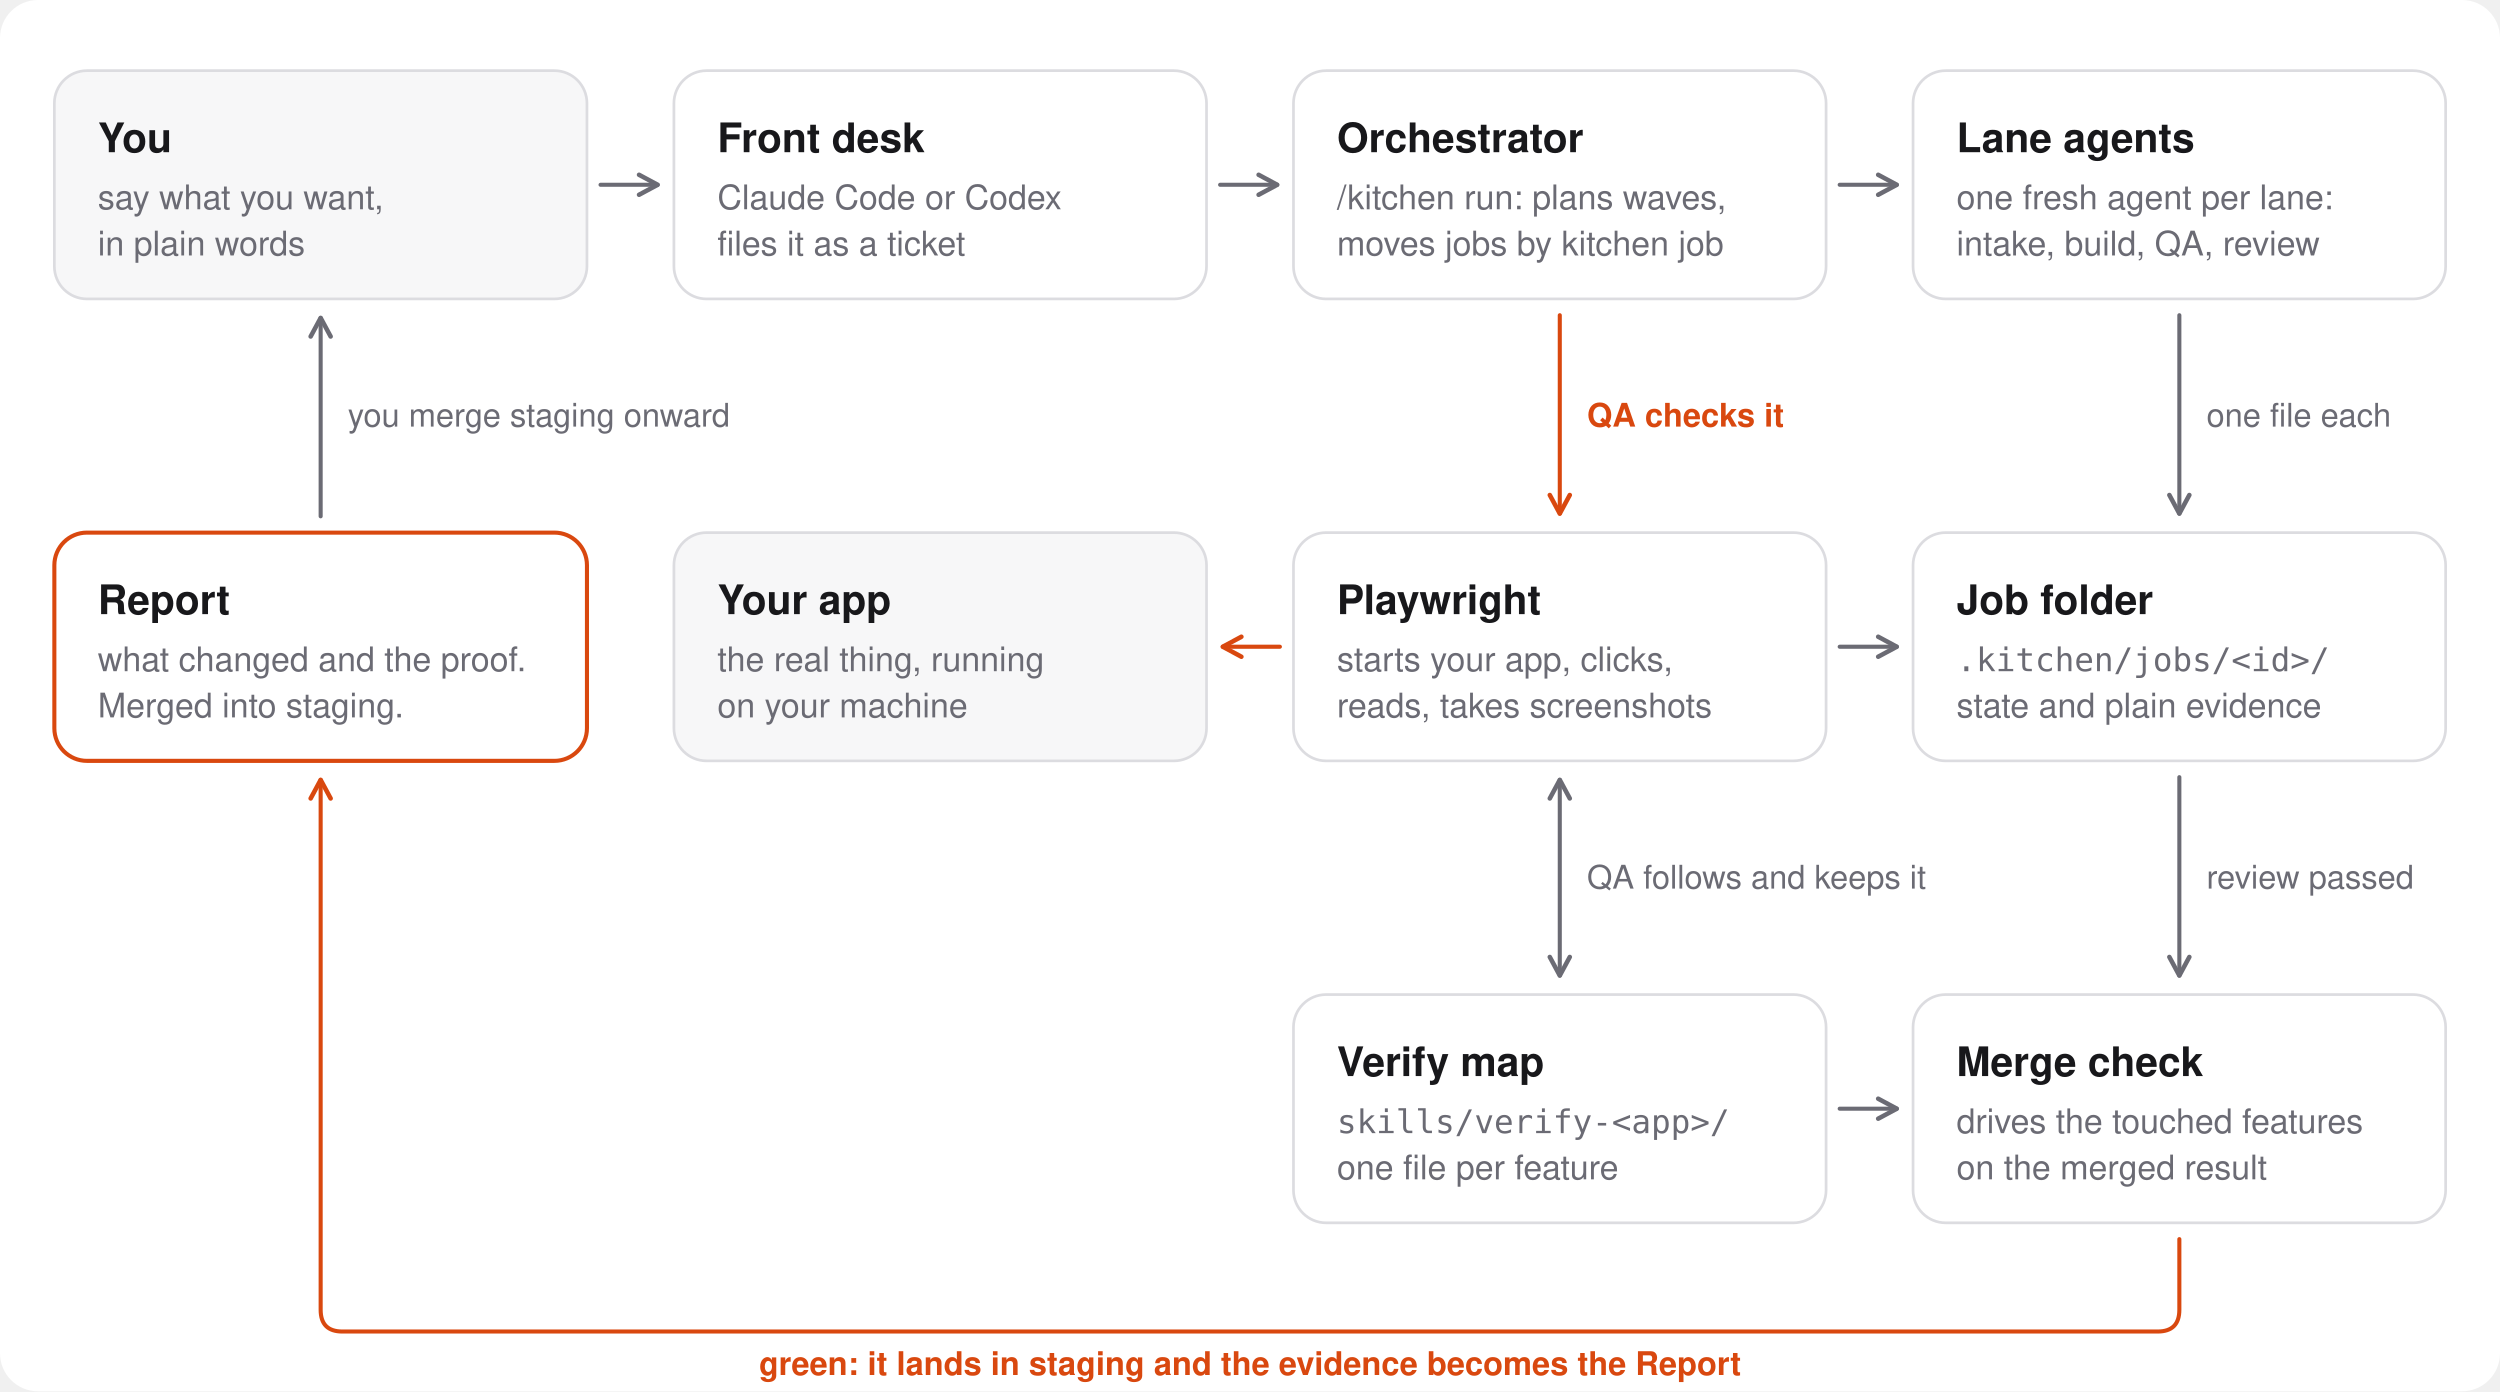
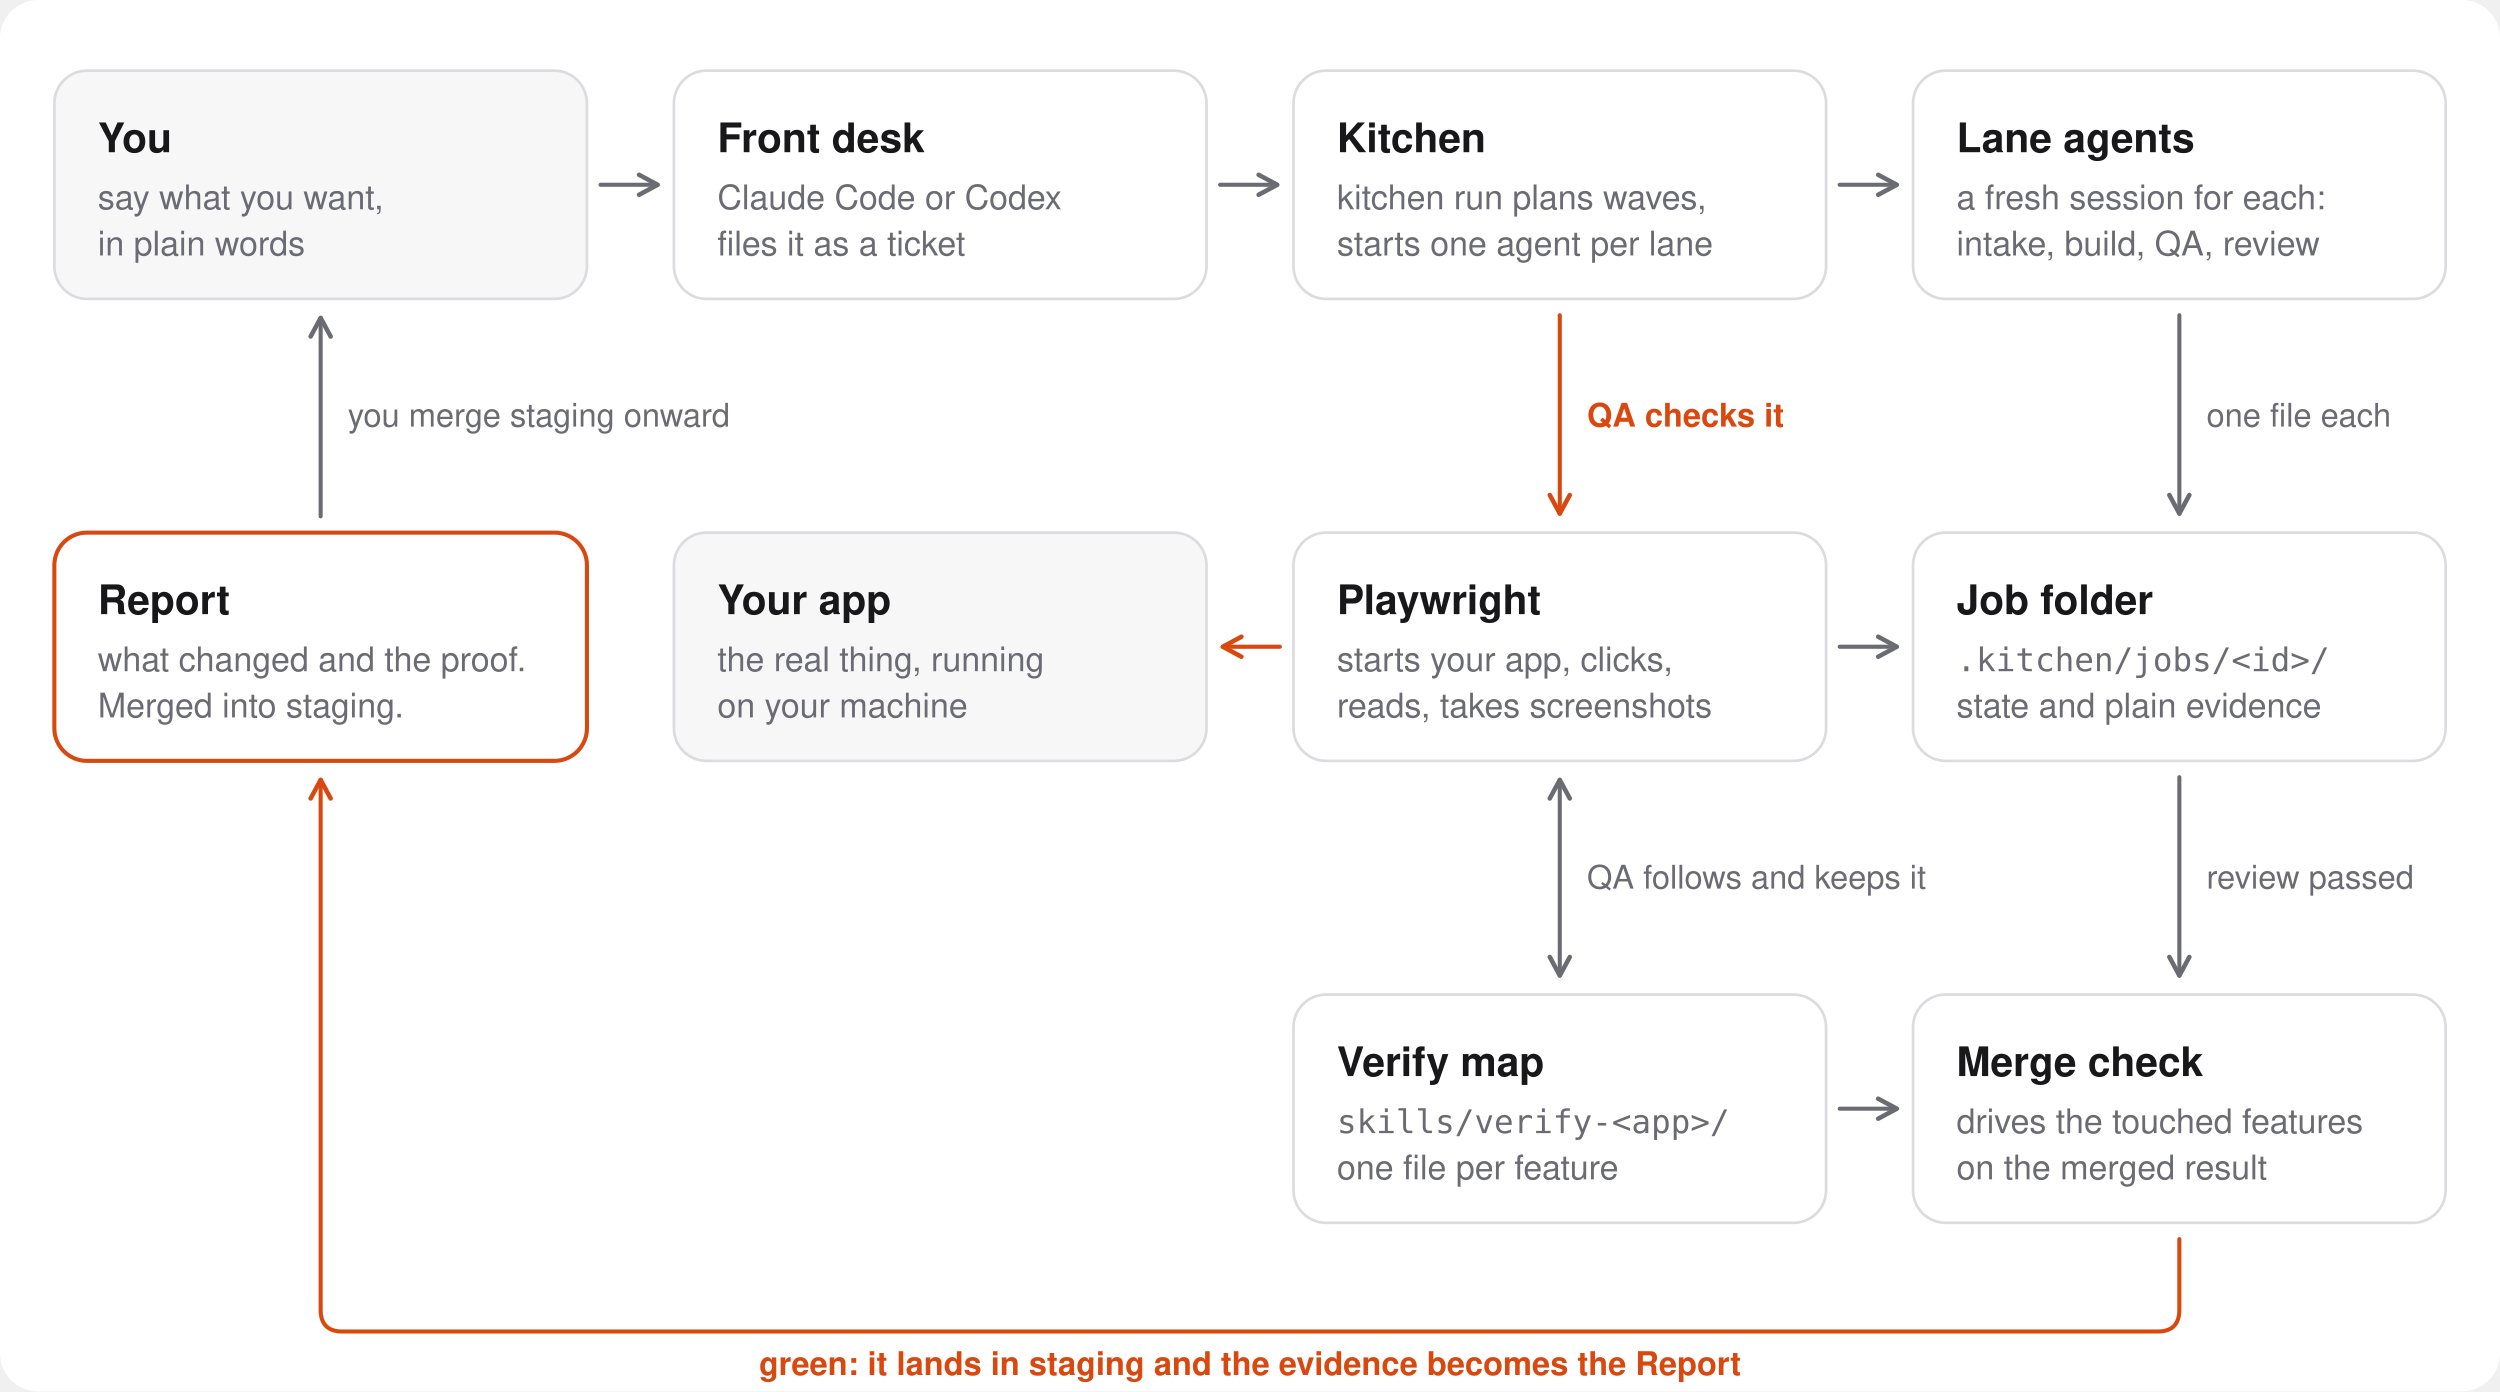
- <svg xmlns="http://www.w3.org/2000/svg" viewBox="0 0 920 512" width="920" height="512" role="img" aria-label="How Kitchen works: you tell Claude Code what you want and it files a ticket; the orchestrator session plans waves and moves each job with kitchen job verbs; one fresh agent per lane (intake, build, QA, review) writes into the job folder; QA drives your app with Playwright, following and keeping the verify map; before a job merges, a merge check drives the features the merge touches on the merged result; green lands in staging with its Report, and you merge staging onward.">
+ <svg xmlns="http://www.w3.org/2000/svg" viewBox="0 0 920 512" width="920" height="512" role="img" aria-label="How Kitchen works: you tell Claude Code what you want and it files a ticket; Kitchen's scheduler (kitchen run) plans waves, starts one agent session per lane and moves each job with its kitchen job verbs; each lane's agent (intake, build, QA, review) writes into the job folder; QA drives your app with Playwright, following and keeping the verify map; before a job merges, a merge check drives the features the merge touches on the merged result; green lands in staging with its Report, and you merge staging onward.">
  <defs>
    <marker id="hm" viewBox="0 0 10 10" refX="8" refY="5" markerWidth="7" markerHeight="7" orient="auto-start-reverse">
      <path d="M1.5,1.5L8,5L1.5,8.5" fill="none" stroke="#6b6b74" stroke-width="1.6" stroke-linecap="round" stroke-linejoin="round" />
    </marker>
    <marker id="ha" viewBox="0 0 10 10" refX="8" refY="5" markerWidth="7" markerHeight="7" orient="auto-start-reverse">
      <path d="M1.5,1.5L8,5L1.5,8.5" fill="none" stroke="#d9480f" stroke-width="1.6" stroke-linecap="round" stroke-linejoin="round" />
    </marker>
  </defs>
  <style>text{font-family:-apple-system,BlinkMacSystemFont,"Segoe UI","Helvetica Neue",Helvetica,Arial,sans-serif}.t{font-size:15px;font-weight:600;fill:#18181b}.s{font-size:12.5px;fill:#6b6b74}.m{font-size:12px;fill:#6b6b74;font-family:"SF Mono",ui-monospace,Menlo,Consolas,monospace}.l{font-size:12px;fill:#6b6b74}.la{font-size:12px;fill:#d9480f;font-weight:600}</style>
  <rect width="920" height="512" rx="14" fill="#ffffff" />
  <g>
    <rect x="20" y="26" width="196" height="84" rx="12" fill="#f7f7f8" stroke="#dcdce0" stroke-width="1" />
    <text x="36" y="56" class="t">You</text>
    <text x="36" y="77" class="s">say what you want,</text>
    <text x="36" y="94" class="s">in plain words</text>
  </g>
  <g>
    <rect x="248" y="26" width="196" height="84" rx="12" fill="#ffffff" stroke="#dcdce0" stroke-width="1" />
    <text x="264" y="56" class="t">Front desk</text>
    <text x="264" y="77" class="s">Claude Code or Codex</text>
    <text x="264" y="94" class="s">files it as a ticket</text>
  </g>
  <g>
    <rect x="476" y="26" width="196" height="84" rx="12" fill="#ffffff" stroke="#dcdce0" stroke-width="1" />
-     <text x="492" y="56" class="t">Orchestrator</text>
-     <text x="492" y="77" class="s">/kitchen run: plans waves,</text>
-     <text x="492" y="94" class="s">moves jobs by kitchen job</text>
+     <text x="492" y="56" class="t">Kitchen</text>
+     <text x="492" y="77" class="s">kitchen run plans waves,</text>
+     <text x="492" y="94" class="s">starts one agent per lane</text>
  </g>
  <g>
    <rect x="704" y="26" width="196" height="84" rx="12" fill="#ffffff" stroke="#dcdce0" stroke-width="1" />
    <text x="720" y="56" class="t">Lane agents</text>
-     <text x="720" y="77" class="s">one fresh agent per lane:</text>
+     <text x="720" y="77" class="s">a fresh session for each:</text>
    <text x="720" y="94" class="s">intake, build, QA, review</text>
  </g>
  <g>
    <rect x="20" y="196" width="196" height="84" rx="12" fill="#ffffff" stroke="#d9480f" stroke-width="1.5" />
    <text x="36" y="226" class="t">Report</text>
    <text x="36" y="247" class="s">what changed and the proof.</text>
    <text x="36" y="264" class="s">Merged into staging.</text>
  </g>
  <g>
    <rect x="248" y="196" width="196" height="84" rx="12" fill="#f7f7f8" stroke="#dcdce0" stroke-width="1" />
    <text x="264" y="226" class="t">Your app</text>
    <text x="264" y="247" class="s">the real thing, running</text>
    <text x="264" y="264" class="s">on your machine</text>
  </g>
  <g>
    <rect x="476" y="196" width="196" height="84" rx="12" fill="#ffffff" stroke="#dcdce0" stroke-width="1" />
    <text x="492" y="226" class="t">Playwright</text>
    <text x="492" y="247" class="s">starts your app, clicks,</text>
    <text x="492" y="264" class="s">reads, takes screenshots</text>
  </g>
  <g>
    <rect x="704" y="196" width="196" height="84" rx="12" fill="#ffffff" stroke="#dcdce0" stroke-width="1" />
    <text x="720" y="226" class="t">Job folder</text>
    <text x="720" y="247" class="m">.kitchen/jobs/&lt;id&gt;/</text>
    <text x="720" y="264" class="s">state and plain evidence</text>
  </g>
  <g>
    <rect x="476" y="366" width="196" height="84" rx="12" fill="#ffffff" stroke="#dcdce0" stroke-width="1" />
    <text x="492" y="396" class="t">Verify map</text>
    <text x="492" y="417" class="m">skills/verify-&lt;app&gt;/</text>
    <text x="492" y="434" class="s">one file per feature</text>
  </g>
  <g>
    <rect x="704" y="366" width="196" height="84" rx="12" fill="#ffffff" stroke="#dcdce0" stroke-width="1" />
    <text x="720" y="396" class="t">Merge check</text>
    <text x="720" y="417" class="s">drives the touched features</text>
    <text x="720" y="434" class="s">on the merged result</text>
  </g>
  <path d="M221,68H242" fill="none" stroke="#6b6b74" stroke-width="1.5" stroke-linecap="round" stroke-linejoin="round" marker-end="url(#hm)" />
  <path d="M449,68H470" fill="none" stroke="#6b6b74" stroke-width="1.5" stroke-linecap="round" stroke-linejoin="round" marker-end="url(#hm)" />
  <path d="M677,68H698" fill="none" stroke="#6b6b74" stroke-width="1.5" stroke-linecap="round" stroke-linejoin="round" marker-end="url(#hm)" />
  <path d="M574,116V189" fill="none" stroke="#d9480f" stroke-width="1.5" stroke-linecap="round" stroke-linejoin="round" marker-end="url(#ha)" />
  <text x="584" y="157" class="la">QA checks it</text>
  <path d="M471,238H450" fill="none" stroke="#d9480f" stroke-width="1.5" stroke-linecap="round" stroke-linejoin="round" marker-end="url(#ha)" />
  <path d="M677,238H698" fill="none" stroke="#6b6b74" stroke-width="1.5" stroke-linecap="round" stroke-linejoin="round" marker-end="url(#hm)" />
  <path d="M802,116V189" fill="none" stroke="#6b6b74" stroke-width="1.5" stroke-linecap="round" stroke-linejoin="round" marker-end="url(#hm)" />
  <text x="812" y="157" class="l">one file each</text>
  <path d="M574,287V359" fill="none" stroke="#6b6b74" stroke-width="1.5" stroke-linecap="round" stroke-linejoin="round" marker-start="url(#hm)" marker-end="url(#hm)" />
  <text x="584" y="327" class="l">QA follows and keeps it</text>
  <path d="M802,286V359" fill="none" stroke="#6b6b74" stroke-width="1.5" stroke-linecap="round" stroke-linejoin="round" marker-end="url(#hm)" />
  <text x="812" y="327" class="l">review passed</text>
  <path d="M677,408H698" fill="none" stroke="#6b6b74" stroke-width="1.5" stroke-linecap="round" stroke-linejoin="round" marker-end="url(#hm)" />
  <path d="M802,456V482Q802,490 794,490H126Q118,490 118,482V287" fill="none" stroke="#d9480f" stroke-width="1.5" stroke-linecap="round" stroke-linejoin="round" marker-end="url(#ha)" />
  <text x="460" y="506" text-anchor="middle" class="la">green: it lands in staging and the evidence becomes the Report</text>
  <path d="M118,190V117" fill="none" stroke="#6b6b74" stroke-width="1.5" stroke-linecap="round" stroke-linejoin="round" marker-end="url(#hm)" />
  <text x="128" y="157" class="l">you merge staging onward</text>
</svg>
